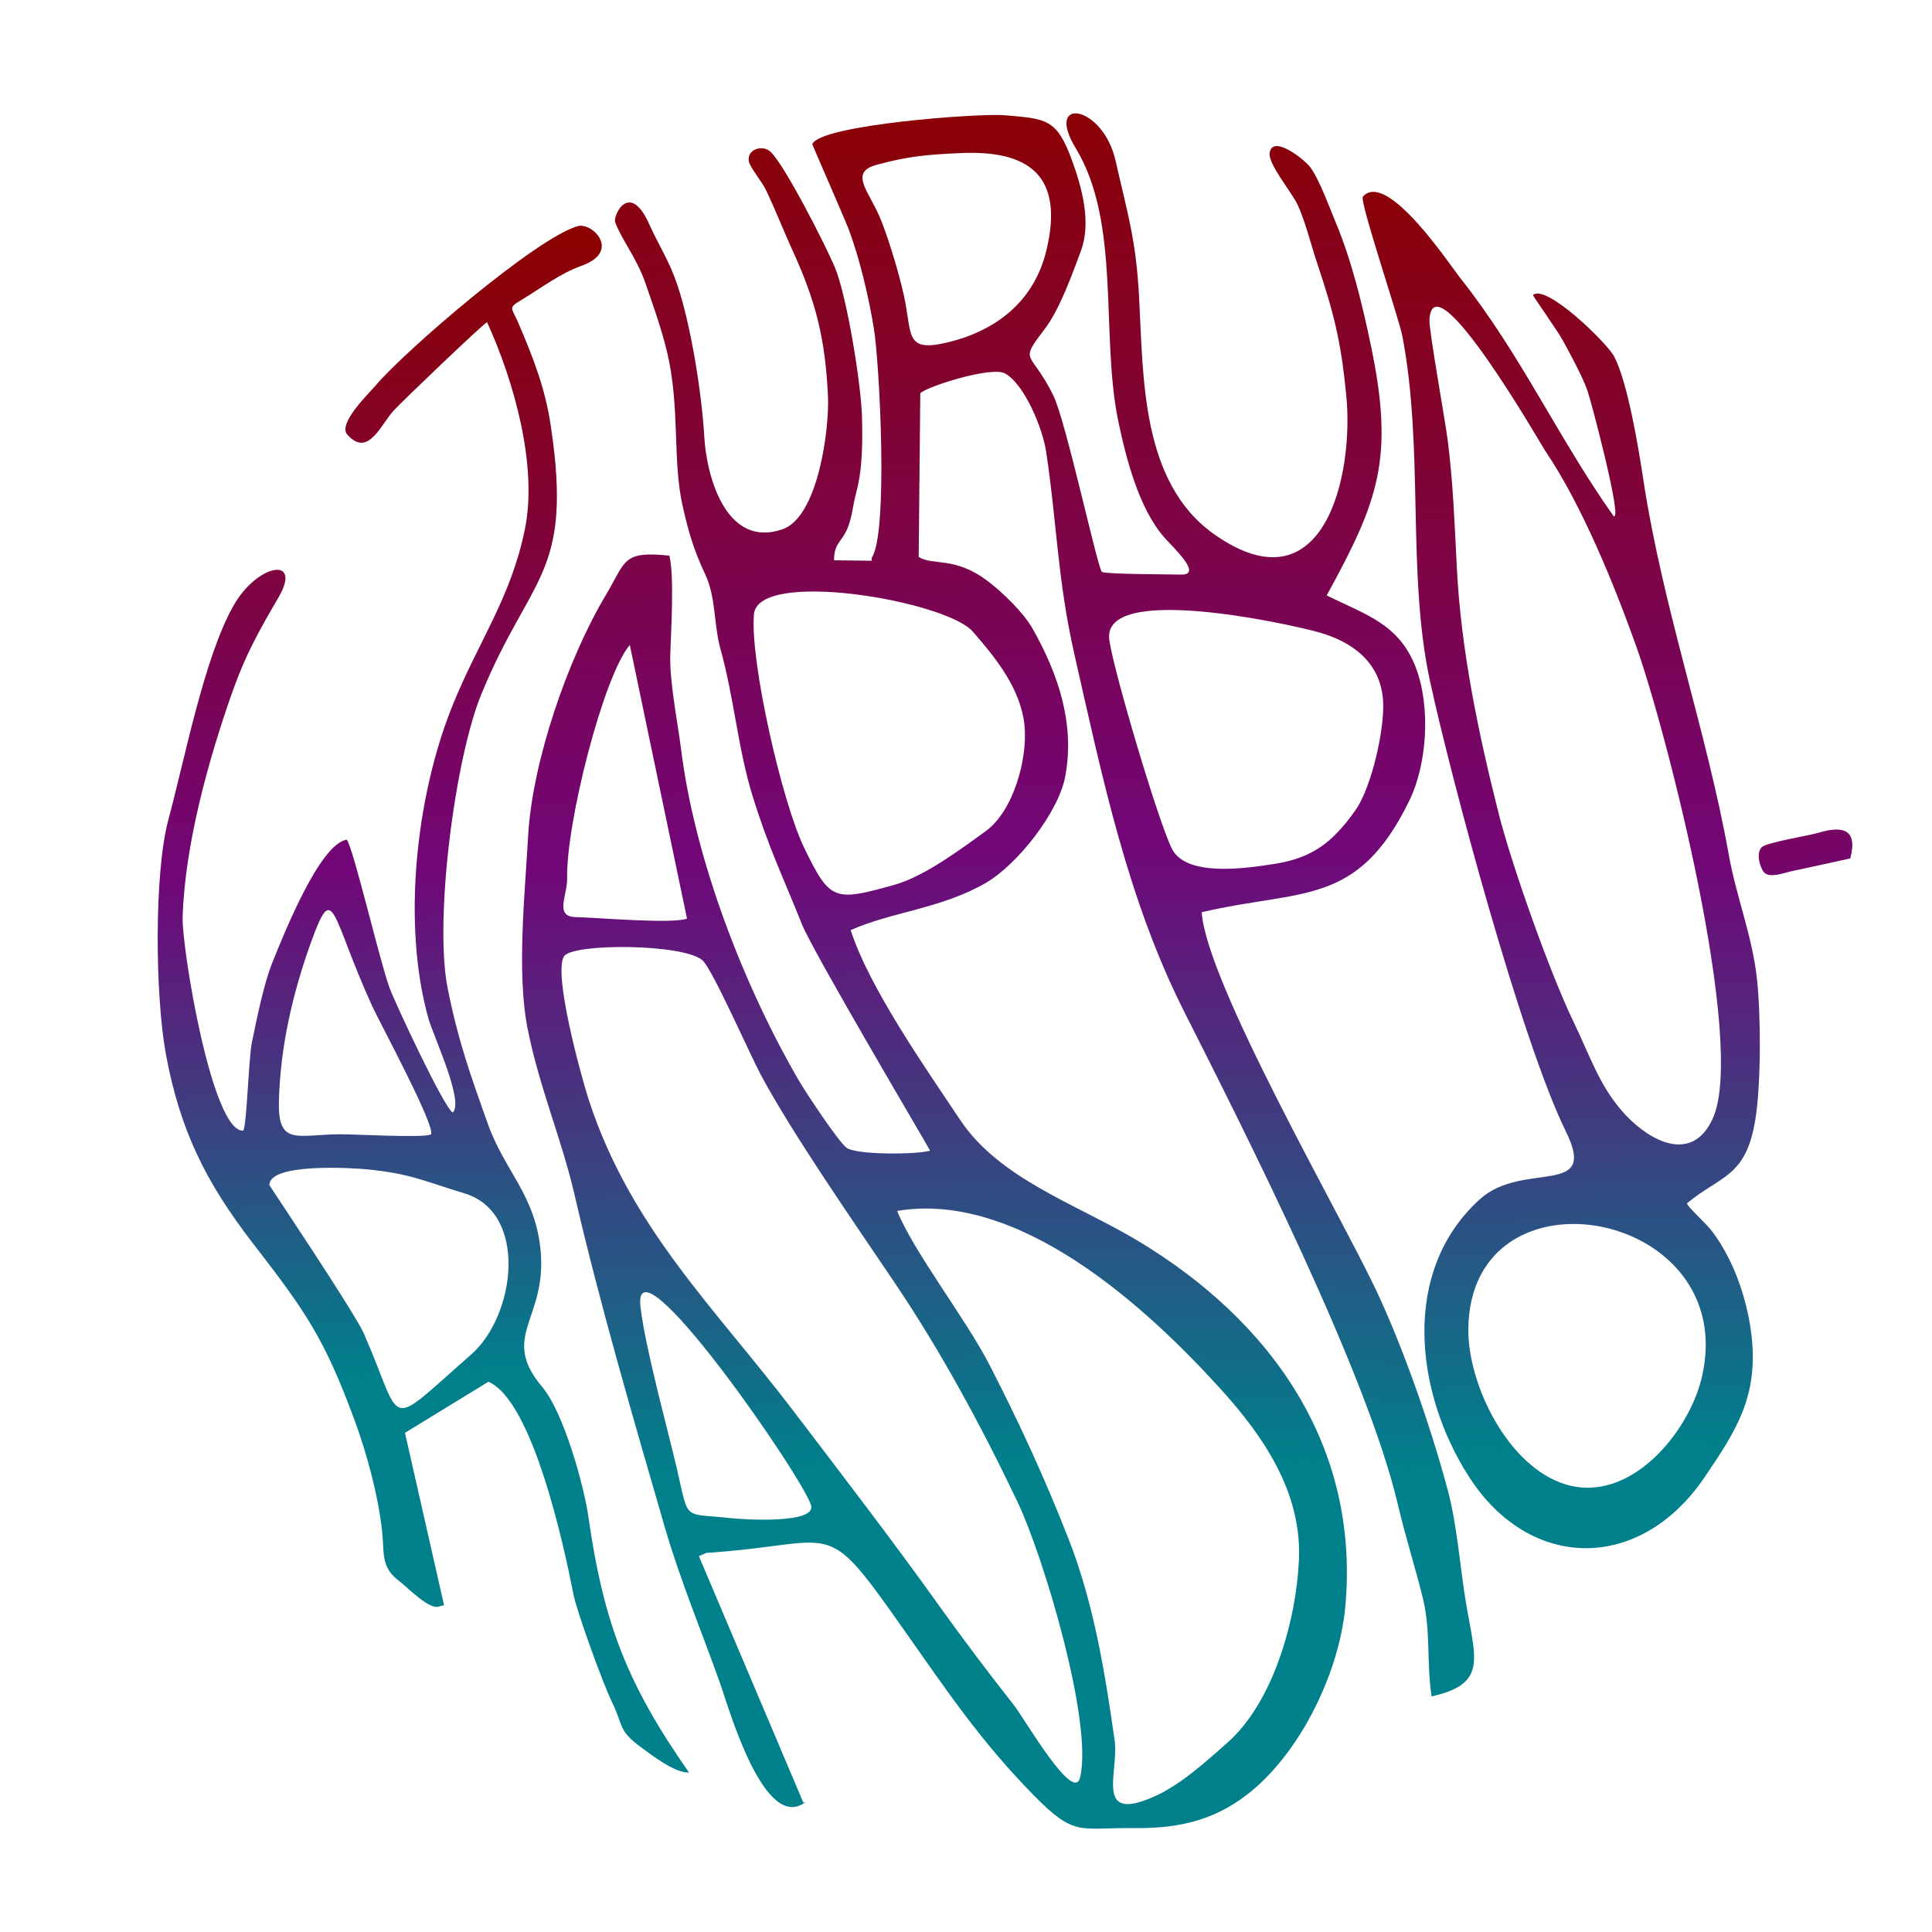
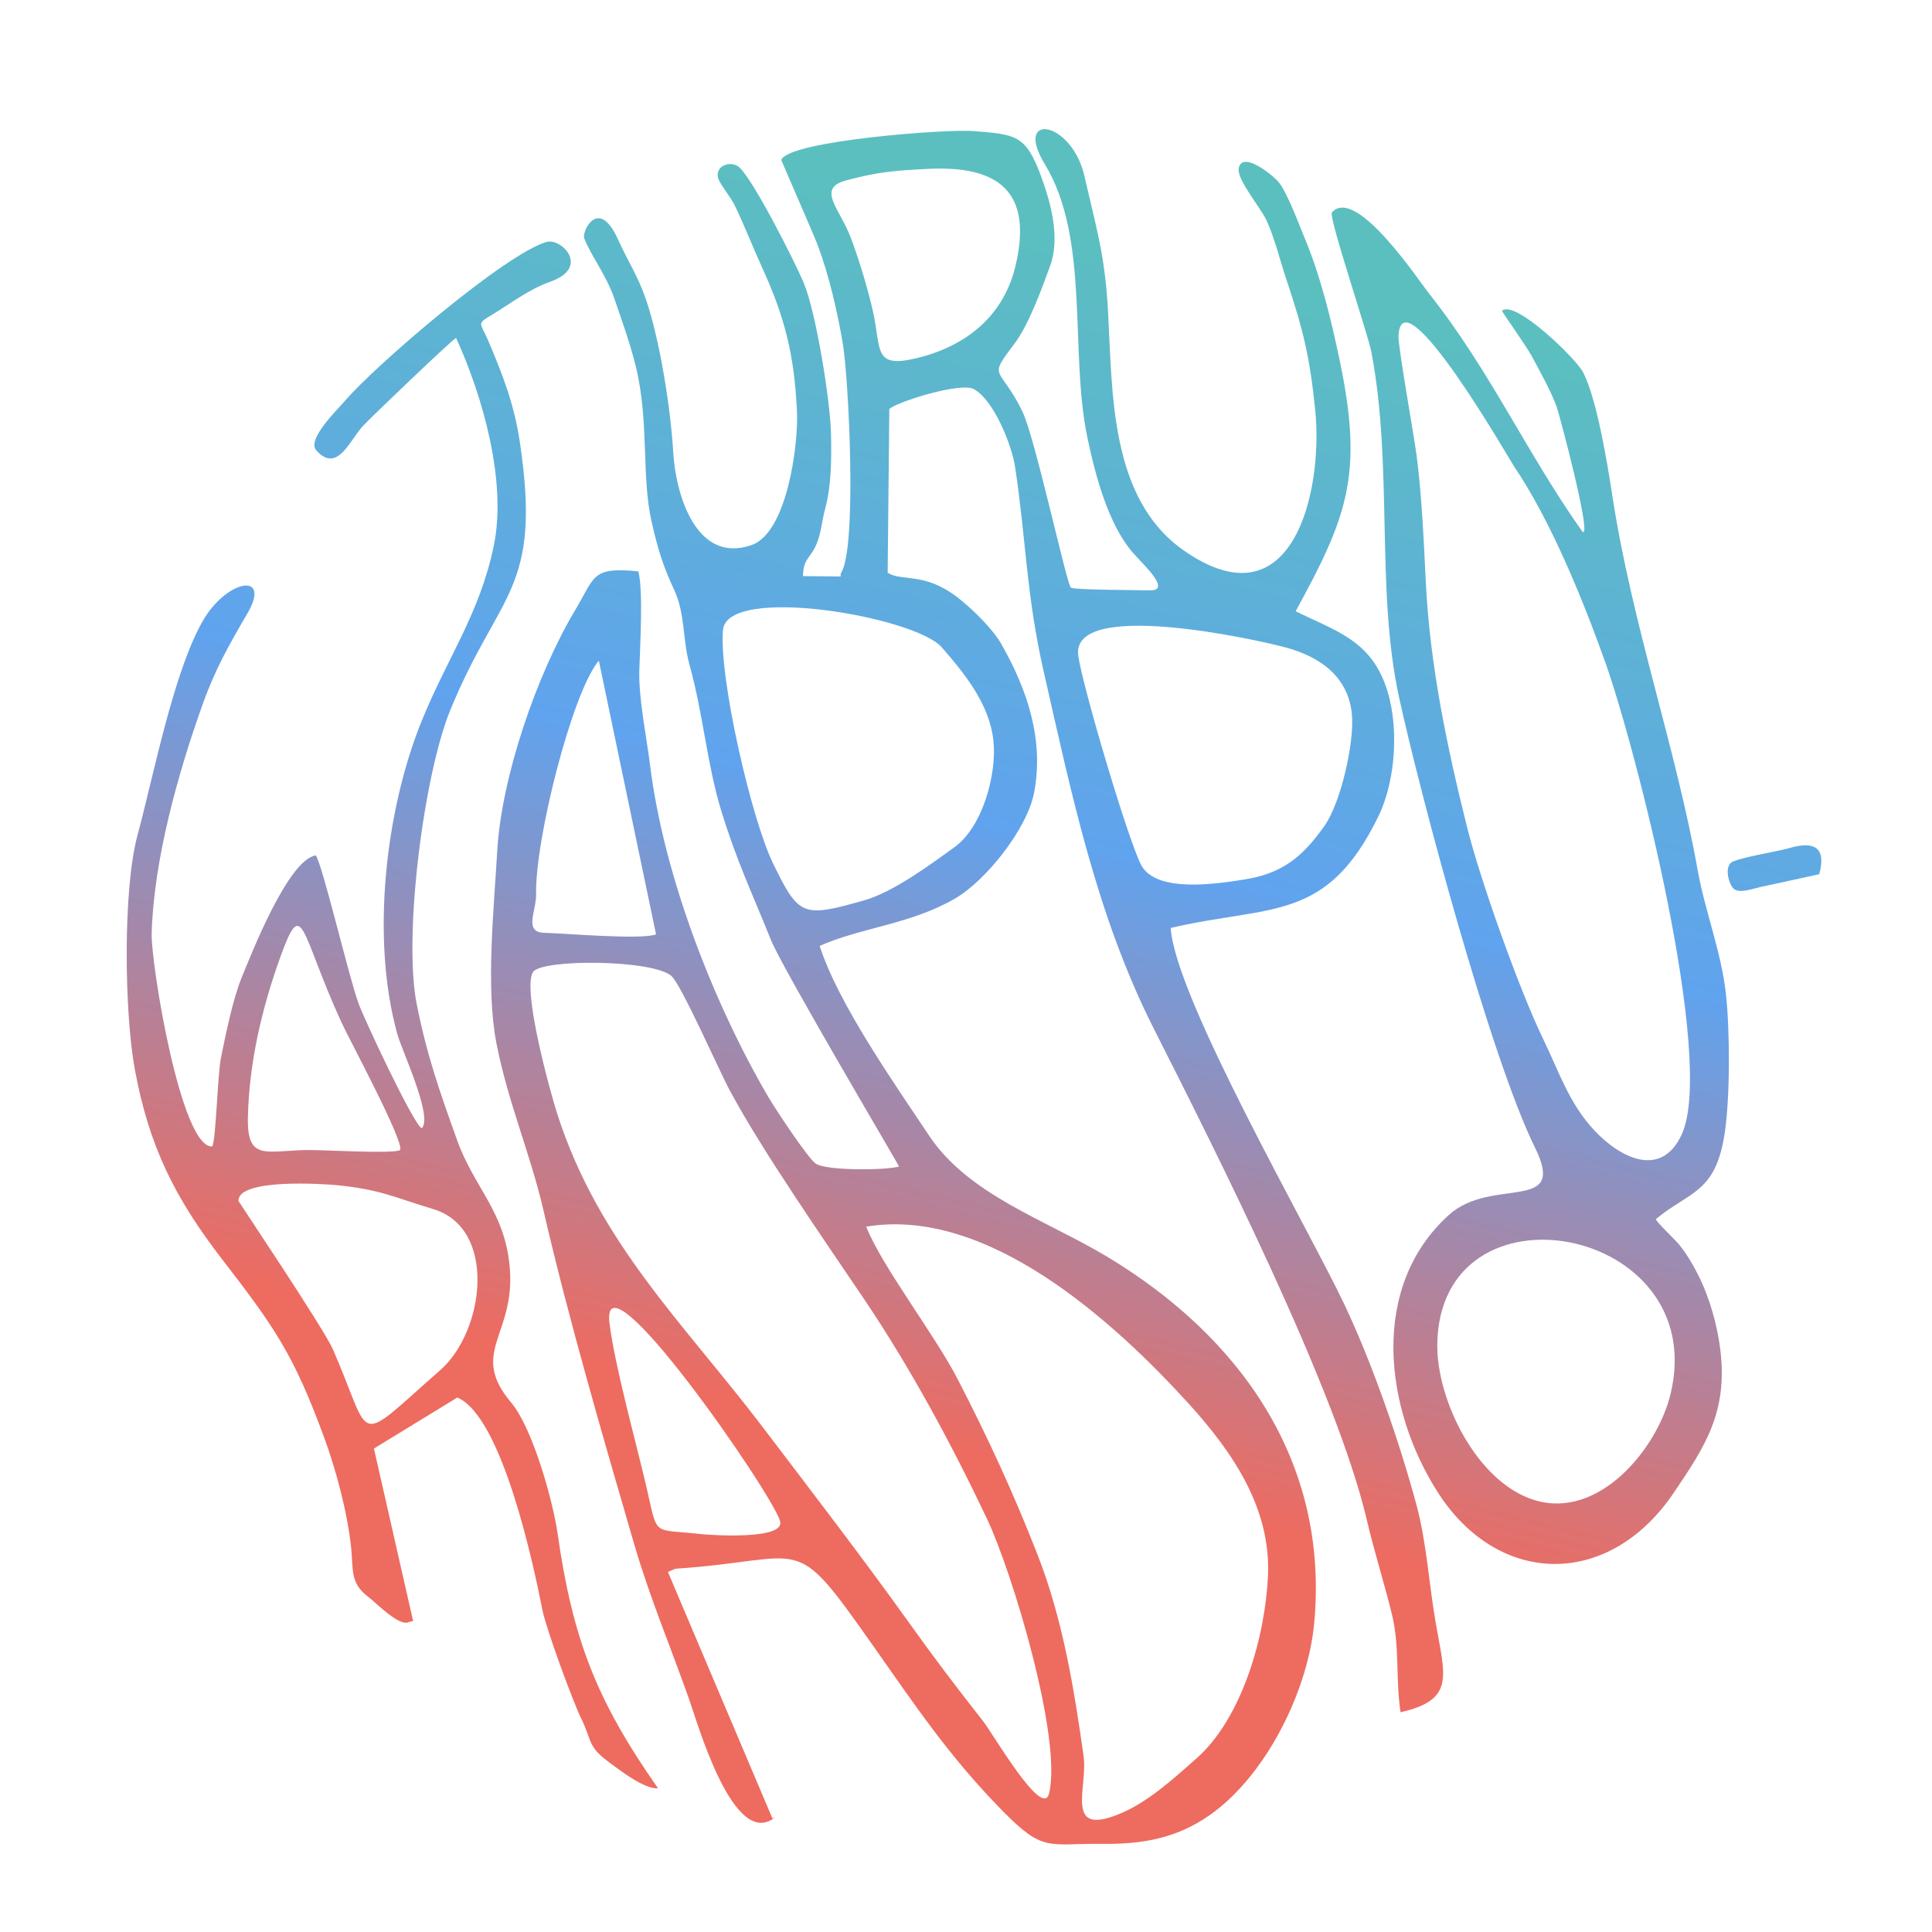
- <svg xmlns="http://www.w3.org/2000/svg" xml:space="preserve" width="254mm" height="254mm" version="1.1" shape-rendering="geometricPrecision" text-rendering="geometricPrecision" image-rendering="optimizeQuality" fill-rule="evenodd" clip-rule="evenodd" viewBox="0 0 25400 25400" id="svg53">
-   <defs id="defs38">
-     <radialGradient id="id0" gradientUnits="userSpaceOnUse" gradientTransform="matrix(-0.04371335,-1.269172,2.877065,-0.09909312,-85195.856,52552.77)" cx="11995.1" cy="33963.699" r="25803.8" fx="11995.1" fy="33963.699">
-       <stop offset="0" stop-opacity="1" stop-color="#00808B" id="stop2" />
-       <stop offset="0.449" stop-opacity="1" stop-color="#00808B" id="stop4" />
-       <stop offset="0.696" stop-opacity="1" stop-color="#720678" id="stop6" />
-       <stop offset="1" stop-opacity="1" stop-color="darkred" id="stop8" />
-     </radialGradient>
-     <radialGradient id="id1" gradientUnits="userSpaceOnUse" gradientTransform="matrix(-0.0408733,-1.354161,2.927463,-0.08836105,-65202.668,60252.15)" cx="20682.5" cy="29626.5" r="20404" fx="20682.5" fy="29626.5">
-       <stop offset="0" stop-opacity="1" stop-color="#00808B" id="stop11" />
-       <stop offset="0.383" stop-opacity="1" stop-color="#00808B" id="stop13" />
-       <stop offset="0.66" stop-opacity="1" stop-color="#720678" id="stop15" />
-       <stop offset="1" stop-opacity="1" stop-color="darkred" id="stop17" />
-     </radialGradient>
-     <radialGradient id="id2" gradientUnits="userSpaceOnUse" gradientTransform="matrix(-0.01018524,-1.260755,2.963006,-0.02393716,-93193.541,42878.088)" cx="7611.345" cy="33901.137" r="23269.8" fx="7611.345" fy="33901.137">
-       <stop offset="0" stop-opacity="1" stop-color="#00808B" id="stop20" />
-       <stop offset="0.492" stop-opacity="1" stop-color="#00808B" id="stop22" />
-       <stop offset="0.718" stop-opacity="1" stop-color="#720678" id="stop24" />
-       <stop offset="1" stop-opacity="1" stop-color="darkred" id="stop26" />
-     </radialGradient>
-     <radialGradient id="id3" gradientUnits="userSpaceOnUse" gradientTransform="matrix(-1.501945,-7.941203,18.57162,-3.512473,-270026.73,279798.64)" cx="25053.699" cy="17915" r="1407.93" fx="25053.699" fy="17915">
-       <stop offset="0" stop-opacity="1" stop-color="#00808B" id="stop29" />
-       <stop offset="0.329" stop-opacity="1" stop-color="#00808B" id="stop31" />
-       <stop offset="0.529" stop-opacity="1" stop-color="#720678" id="stop33" />
-       <stop offset="1" stop-opacity="1" stop-color="darkred" id="stop35" />
-     </radialGradient>
+ <svg xmlns="http://www.w3.org/2000/svg" xmlns:xlink="http://www.w3.org/1999/xlink" xml:space="preserve" width="254mm" height="254mm" version="1.1" style="shape-rendering:geometricPrecision; text-rendering:geometricPrecision; image-rendering:optimizeQuality; fill-rule:evenodd; clip-rule:evenodd" viewBox="0 0 25400 25400">
+   <defs>
+     <style type="text/css">
+    
+     .fil2 {fill:url(#id0)}
+     .fil3 {fill:url(#id1)}
+     .fil0 {fill:url(#id2)}
+     .fil1 {fill:url(#id3)}
+    
+   </style>
+     <linearGradient id="id0" gradientUnits="userSpaceOnUse" x1="13148.9" y1="19277.1" x2="16908.6" y2="3664.89">
+       <stop offset="0" style="stop-opacity:1; stop-color:#EE6B60" />
+       <stop offset="0.51" style="stop-opacity:1; stop-color:#60A3EE" />
+       <stop offset="1" style="stop-opacity:1; stop-color:#5BBFBF" />
+     </linearGradient>
+     <linearGradient id="id1" gradientUnits="userSpaceOnUse" xlink:href="#id0" x1="13148.9" y1="19277" x2="16908.7" y2="3665.02">
+   </linearGradient>
+     <linearGradient id="id2" gradientUnits="userSpaceOnUse" xlink:href="#id0" x1="13148.9" y1="19277.1" x2="16908.6" y2="3664.89">
+   </linearGradient>
+     <linearGradient id="id3" gradientUnits="userSpaceOnUse" xlink:href="#id0" x1="13148.9" y1="19277.1" x2="16908.6" y2="3664.89">
+   </linearGradient>
  </defs>
  <g id="Layer_x0020_1">
-     <g id="_2134457016496">
-       <g id="g49">
-         <path fill="url(#id0)" d="M8421 17188c-125,-1029 2140,2237 2242,2603 69,248 -897,186 -1057,168 -636,-70 -545,49 -702,-628 -136,-584 -416,-1592 -483,-2143zm3374 -1268c1592,-267 3254,1241 4246,2334 571,629 1077,1366 1036,2259 -36,786 -335,1864 -941,2399 -286,252 -613,552 -961,707 -798,354 -461,-319 -521,-740 -128,-897 -274,-1800 -607,-2650 -316,-807 -646,-1522 -1041,-2291 -309,-600 -1001,-1491 -1211,-2018zm-4380 -3347c110,-175 1573,-167 1820,52 132,117 624,1238 768,1507 430,800 1241,1962 1768,2745 605,899 1147,1901 1612,2881 336,709 993,2897 816,3613 -85,344 -733,-780 -868,-952 -348,-443 -645,-835 -974,-1294 -604,-847 -1299,-1751 -1932,-2583 -1027,-1349 -2140,-2402 -2688,-4093 -96,-299 -467,-1645 -322,-1876zm865 -4094l752 3598c-196,74 -1193,-15 -1465,-20 -281,-6 -107,-286 -111,-509 -15,-719 474,-2655 824,-3069zm6304 -65c-105,-752 2328,-219 2744,-104 452,125 819,396 855,896 26,362 -149,1142 -361,1443 -294,416 -558,630 -1069,709 -337,52 -1152,183 -1345,-198 -178,-350 -768,-2341 -824,-2746zm-4672 -338c53,-602 2525,-176 2877,227 310,356 630,754 680,1233 44,434 -143,1126 -511,1392 -327,237 -806,594 -1194,703 -802,226 -852,214 -1193,-488 -287,-590 -713,-2446 -659,-3067zm2706 -6063c911,-44 1374,295 1140,1275 -158,667 -655,1060 -1306,1215 -569,135 -455,-114 -570,-625 -65,-292 -186,-692 -294,-971 -144,-375 -444,-637 -64,-740 423,-115 658,-133 1094,-154zm1869 5506c-58,-47 -472,-1982 -640,-2322 -301,-610 -463,-408 -101,-887 187,-249 358,-723 467,-1018 135,-370 12,-825 -119,-1182 -201,-550 -334,-548 -888,-595 -337,-28 -2421,125 -2527,380 -1,7 430,989 481,1125 146,393 258,873 327,1287 78,463 193,2717 -27,3026l0 39 -495 -6c2,-236 99,-228 180,-428 59,-145 69,-304 110,-455 86,-316 85,-665 78,-992 -10,-429 -198,-1603 -361,-1986 -118,-278 -651,-1329 -841,-1509 -104,-99 -315,-35 -286,126 14,77 170,263 221,368 128,264 238,552 362,821 303,664 423,1159 457,1895 21,429 -128,1590 -597,1752 -734,255 -998,-676 -1029,-1219 -33,-567 -175,-1469 -358,-2005 -106,-312 -242,-511 -369,-793 -256,-569 -476,-106 -444,-19 83,226 284,473 395,794 98,280 215,612 284,899 178,736 70,1437 209,2043 78,344 143,567 293,887 148,316 111,651 202,983 183,661 230,1311 421,1930 209,677 399,1064 652,1696 149,370 1686,2967 1684,2974 -169,51 -966,59 -1099,-39 -108,-80 -534,-726 -621,-874 -730,-1252 -1375,-2924 -1553,-4359 -47,-371 -154,-893 -143,-1253 10,-305 55,-1035 -12,-1298 -621,-65 -569,73 -830,509 -505,843 -971,2197 -1026,3168 -42,760 -153,1801 -9,2533 153,779 447,1452 618,2190 325,1411 782,2978 1187,4373 209,716 480,1356 730,2061 107,303 583,1985 1128,1546l-36 15 -1374 -3242 99 -42c1759,-116 1522,-515 2584,993 575,815 1014,1476 1724,2198 535,544 593,420 1305,427 523,5 969,-71 1408,-376 748,-520 1295,-1641 1378,-2527 196,-2113 -963,-3760 -2728,-4819 -800,-480 -1816,-809 -2336,-1590 -458,-688 -1192,-1731 -1438,-2494 533,-238 1200,-284 1779,-622 416,-242 950,-926 1040,-1390 134,-696 -91,-1359 -430,-1955 -119,-210 -398,-479 -592,-625 -432,-325 -713,-195 -903,-314l21 -2152c86,-89 938,-358 1113,-261 262,145 497,734 540,1020 148,972 147,1680 377,2691 365,1606 696,3211 1446,4693 801,1585 2398,4741 2801,6460 100,425 227,821 329,1232 108,439 48,846 116,1298 721,-164 583,-470 459,-1189 -85,-494 -119,-1048 -248,-1530 -222,-826 -584,-1873 -951,-2645 -480,-1009 -2223,-4029 -2282,-4946 1317,-308 2045,-65 2728,-1464 239,-490 282,-1239 88,-1749 -220,-579 -659,-697 -1173,-952 683,-1246 890,-1799 583,-3277 -114,-547 -254,-1125 -470,-1641 -81,-193 -214,-561 -331,-714 -78,-103 -498,-434 -532,-184 -20,144 281,504 360,665 102,208 187,550 264,781 222,663 314,1030 383,1736 106,1065 -298,2844 -1736,1830 -968,-683 -930,-2075 -988,-3130 -41,-749 -150,-1080 -308,-1779 -169,-745 -942,-852 -524,-166 599,985 322,2461 561,3597 102,486 270,1138 600,1516 122,140 516,499 223,492 -127,-3 -990,-4 -1040,-35z" id="path41" style="fill:url(#id0)" />
-         <path fill="url(#id1)" d="M19304 17475c19,-2234 3606,-1577 3066,648 -173,712 -938,1651 -1789,1392 -755,-231 -1283,-1309 -1277,-2040zm-511 -13270c46,-838 1469,1643 1519,1717 484,716 906,1753 1199,2573 400,1121 1456,5243 1004,6216 -271,585 -815,296 -1143,-52 -338,-360 -466,-774 -678,-1211 -312,-641 -822,-2077 -996,-2772 -263,-1044 -491,-2135 -545,-3213 -28,-551 -49,-1113 -118,-1660 -34,-271 -249,-1457 -242,-1598zm1752 268c96,175 267,490 328,671 52,155 436,1611 352,1641l-8 5c-728,-1025 -1223,-2132 -2020,-3136 -135,-170 -964,-1423 -1279,-1069 -49,55 472,1592 519,1834 287,1500 56,3124 364,4539 276,1273 1200,4730 1788,5923 429,871 -567,372 -1134,886 -1043,944 -852,2546 -141,3650 796,1238 2243,1257 3092,10 430,-632 714,-1076 620,-1881 -39,-331 -144,-697 -295,-996 -72,-142 -147,-268 -247,-393 -63,-79 -319,-312 -304,-338 441,-367 778,-336 899,-1111 75,-476 72,-1363 19,-1844 -61,-561 -273,-1079 -371,-1633 -289,-1618 -863,-3224 -1123,-4929 -62,-408 -202,-1265 -382,-1614 -91,-176 -893,-960 -1069,-810 18,40 321,466 392,595z" id="path43" style="fill:url(#id1)" />
-         <path fill="url(#id2)" d="M3542 15582c-7,-299 1110,-226 1289,-208 576,57 752,158 1275,315 840,254 675,1605 88,2119 -1150,1007 -875,949 -1409,-274 -119,-272 -1242,-1946 -1243,-1952zm2125 -669c-80,51 -1014,-2 -1192,-1 -565,3 -822,161 -808,-431 16,-710 180,-1422 421,-2090 305,-847 259,-358 808,842 98,213 831,1572 771,1680zm736 -10678c351,766 670,1886 497,2726 -184,901 -608,1467 -951,2315 -476,1177 -668,2864 -316,4116 61,220 472,1091 319,1235 -118,-71 -751,-1427 -830,-1638 -127,-343 -470,-1816 -562,-1950 -362,53 -846,1287 -980,1617 -111,275 -207,748 -268,1047 -44,214 -67,1092 -114,1161 -412,28 -808,-2407 -797,-2800 28,-961 342,-2088 664,-2995 167,-468 347,-788 595,-1212 324,-553 -278,-449 -593,110 -384,681 -641,2025 -851,2800 -196,723 -173,2342 -36,3087 185,1005 525,1690 1151,2500 689,890 936,1246 1332,2321 162,440 314,1004 362,1469 28,278 -20,462 226,644 98,73 408,400 533,328l54 -12 -514 -2267 1097 -671c590,253 1002,2204 1118,2793 48,244 394,1187 507,1419 157,324 76,367 382,594 146,108 454,343 630,331 -805,-1153 -1120,-1948 -1321,-3353 -62,-434 -330,-1386 -608,-1715 -561,-666 56,-884 -20,-1776 -63,-741 -467,-1049 -692,-1675 -232,-649 -396,-1108 -532,-1794 -177,-891 92,-3011 445,-3868 647,-1571 1203,-1560 913,-3513 -74,-501 -228,-892 -423,-1351 -99,-233 -154,-201 65,-333 245,-149 484,-332 756,-429 534,-189 145,-577 -45,-523 -538,150 -2252,1620 -2652,2089 -99,115 -505,507 -379,650 275,312 439,-129 612,-316 112,-122 1149,-1114 1226,-1161z" id="path45" style="fill:url(#id2)" />
-         <path fill="url(#id3)" d="M24325 11286c108,-399 -118,-426 -409,-340 -141,42 -690,129 -754,192 -84,83 -17,284 34,335 74,73 252,5 357,-19 89,-20 766,-165 772,-168z" id="path47" style="fill:url(#id3)" />
+     <g id="_2648392229264">
+       <g>
+         <path class="fil0" d="M8013 17395c-125,-1029 2141,2237 2243,2604 69,247 -898,186 -1057,168 -637,-71 -546,49 -703,-629 -136,-583 -416,-1591 -483,-2143zm3375 -1268c1591,-267 3254,1242 4246,2334 570,629 1077,1366 1036,2259 -36,786 -335,1864 -941,2399 -287,253 -613,552 -962,707 -798,355 -461,-319 -521,-739 -127,-898 -274,-1801 -607,-2651 -315,-807 -645,-1521 -1041,-2290 -308,-601 -1001,-1491 -1210,-2019zm-4381 -3347c110,-175 1573,-167 1821,52 131,117 623,1238 768,1507 430,800 1240,1963 1768,2746 605,898 1147,1901 1611,2881 336,708 993,2897 817,3613 -85,343 -734,-781 -869,-953 -348,-443 -645,-834 -973,-1294 -605,-846 -1300,-1750 -1933,-2583 -1026,-1349 -2140,-2402 -2687,-4093 -97,-298 -467,-1645 -323,-1876zm866 -4094l752 3598c-197,75 -1193,-14 -1466,-20 -281,-5 -106,-286 -111,-509 -14,-719 474,-2655 825,-3069zm6303 -65c-105,-751 2329,-219 2744,-104 453,126 819,396 855,896 27,363 -148,1142 -361,1443 -294,416 -558,630 -1068,709 -338,52 -1152,183 -1346,-198 -177,-350 -767,-2341 -824,-2746zm-4671 -338c53,-601 2525,-176 2876,227 311,356 631,754 680,1234 45,433 -142,1125 -510,1392 -327,236 -807,593 -1194,702 -803,227 -852,214 -1194,-487 -287,-590 -712,-2447 -658,-3068zm2705 -6063c912,-44 1374,296 1141,1275 -159,667 -656,1060 -1306,1215 -570,136 -455,-114 -570,-624 -66,-292 -187,-693 -294,-972 -145,-375 -445,-636 -64,-740 422,-115 658,-133 1093,-154zm1869 5506c-57,-47 -472,-1982 -640,-2322 -300,-610 -462,-408 -101,-887 188,-249 359,-723 467,-1018 136,-369 13,-824 -118,-1182 -202,-549 -335,-548 -888,-594 -338,-29 -2421,124 -2528,379 0,8 430,989 481,1125 147,393 258,874 328,1288 78,462 192,2716 -27,3025l-1 39 -495 -5c3,-236 99,-229 181,-429 59,-145 69,-304 110,-455 85,-316 84,-665 77,-992 -9,-429 -198,-1603 -361,-1986 -118,-278 -650,-1329 -840,-1508 -105,-99 -316,-35 -286,126 14,77 170,263 220,367 128,265 239,552 362,822 304,663 423,1159 458,1894 20,429 -129,1590 -597,1753 -734,254 -999,-676 -1030,-1220 -33,-567 -174,-1469 -357,-2005 -106,-312 -242,-511 -369,-793 -256,-569 -477,-105 -445,-18 84,225 285,473 396,793 97,281 215,613 284,899 178,737 69,1437 208,2043 79,344 144,567 294,887 148,316 110,651 202,984 183,661 230,1310 420,1929 210,678 399,1064 653,1696 149,370 1685,2967 1683,2975 -168,51 -966,58 -1098,-40 -109,-80 -534,-725 -621,-874 -731,-1251 -1376,-2923 -1554,-4359 -46,-371 -154,-893 -142,-1253 9,-305 54,-1034 -12,-1298 -621,-64 -570,74 -831,509 -505,843 -970,2197 -1025,3168 -43,760 -154,1802 -9,2534 153,778 447,1451 617,2190 325,1411 782,2978 1188,4372 208,716 480,1357 729,2061 108,303 584,1985 1128,1546l-35 15 -1374 -3241 99 -42c1759,-117 1521,-516 2584,992 574,815 1014,1477 1723,2198 535,544 594,420 1305,427 523,6 970,-70 1408,-375 748,-521 1296,-1641 1378,-2528 196,-2112 -962,-3759 -2727,-4819 -801,-480 -1817,-808 -2337,-1590 -458,-688 -1192,-1730 -1438,-2493 533,-239 1201,-285 1780,-623 416,-242 950,-925 1039,-1390 134,-696 -90,-1359 -430,-1955 -119,-209 -398,-479 -591,-625 -433,-325 -714,-194 -904,-313l22 -2152c85,-90 938,-359 1112,-262 263,145 497,734 541,1020 147,972 146,1681 376,2691 366,1607 697,3211 1446,4693 801,1585 2399,4741 2802,6460 99,425 227,821 328,1232 109,440 48,847 116,1299 722,-165 584,-471 460,-1189 -86,-495 -119,-1049 -249,-1531 -222,-826 -584,-1873 -951,-2645 -479,-1009 -2223,-4028 -2282,-4946 1318,-308 2046,-65 2729,-1464 239,-490 281,-1238 87,-1749 -219,-579 -658,-697 -1173,-951 683,-1247 890,-1800 583,-3278 -114,-547 -253,-1125 -470,-1641 -80,-193 -214,-560 -330,-714 -79,-102 -498,-434 -532,-184 -20,144 281,505 360,666 101,207 187,550 264,780 222,663 313,1030 383,1736 105,1065 -299,2844 -1737,1830 -967,-682 -929,-2075 -987,-3130 -41,-749 -150,-1080 -309,-1779 -168,-745 -941,-851 -524,-166 599,985 323,2461 561,3597 102,486 271,1138 600,1516 122,140 517,499 223,492 -127,-3 -989,-4 -1040,-35z" />
+         <path class="fil1" d="M18896 17682c20,-2234 3607,-1577 3066,648 -173,713 -938,1652 -1788,1392 -755,-231 -1284,-1308 -1278,-2040zm-510 -13270c45,-838 1468,1644 1518,1718 485,715 906,1753 1199,2572 400,1121 1457,5243 1005,6216 -272,585 -815,297 -1143,-52 -338,-360 -467,-774 -679,-1210 -311,-642 -822,-2077 -996,-2772 -262,-1045 -490,-2136 -544,-3214 -28,-551 -50,-1112 -119,-1659 -34,-272 -249,-1458 -241,-1599zm1751 268c96,176 267,490 329,671 52,155 435,1612 352,1641l-9 5c-728,-1024 -1223,-2132 -2020,-3136 -135,-169 -963,-1422 -1278,-1069 -50,55 472,1592 518,1835 288,1499 56,3123 364,4539 277,1272 1200,4730 1788,5923 430,871 -566,371 -1134,885 -1043,944 -851,2546 -141,3651 796,1237 2244,1257 3093,9 429,-631 714,-1075 619,-1881 -39,-331 -143,-697 -294,-995 -72,-142 -148,-269 -247,-394 -64,-79 -319,-312 -305,-338 441,-366 778,-336 900,-1111 75,-476 72,-1363 19,-1844 -61,-561 -273,-1079 -372,-1632 -288,-1618 -862,-3225 -1123,-4930 -62,-408 -202,-1265 -382,-1613 -90,-177 -893,-960 -1068,-811 17,40 321,466 391,595z" />
+         <path class="fil2" d="M3135 15789c-8,-299 1110,-225 1289,-208 576,57 752,158 1274,316 840,253 675,1604 88,2118 -1149,1008 -875,949 -1408,-273 -119,-273 -1243,-1947 -1243,-1953zm2125 -669c-81,52 -1015,-2 -1193,-1 -564,3 -821,162 -808,-431 16,-710 181,-1422 421,-2090 305,-847 259,-357 809,843 97,213 830,1572 771,1679zm736 -10678c350,766 669,1886 497,2727 -185,901 -608,1467 -951,2314 -477,1177 -668,2865 -317,4117 62,219 472,1090 319,1234 -118,-71 -751,-1427 -829,-1638 -127,-343 -471,-1816 -563,-1950 -361,53 -845,1287 -979,1617 -112,275 -208,748 -269,1048 -43,213 -66,1091 -114,1161 -412,27 -807,-2407 -796,-2801 27,-961 341,-2088 664,-2994 166,-469 347,-789 595,-1213 323,-553 -279,-449 -593,110 -384,681 -641,2025 -851,2801 -196,723 -174,2341 -36,3087 185,1004 525,1689 1151,2499 688,890 935,1247 1332,2322 162,439 313,1004 361,1469 29,278 -19,461 226,643 99,74 409,400 534,329l54 -13 -515 -2267 1097 -671c590,254 1002,2204 1118,2793 48,244 394,1187 507,1420 158,324 76,366 383,593 146,108 453,344 630,332 -806,-1153 -1120,-1948 -1321,-3354 -63,-434 -330,-1386 -608,-1715 -562,-666 56,-884 -20,-1776 -63,-740 -468,-1049 -692,-1675 -232,-649 -396,-1108 -532,-1793 -177,-892 92,-3012 444,-3868 647,-1572 1203,-1560 913,-3514 -74,-501 -227,-892 -422,-1350 -100,-234 -154,-201 65,-334 245,-149 483,-332 756,-428 534,-189 144,-577 -45,-524 -539,150 -2252,1620 -2653,2089 -98,115 -505,507 -379,650 275,312 439,-128 612,-316 112,-121 1150,-1114 1227,-1161z" />
+         <path class="fil3" d="M23918 11493c107,-399 -119,-426 -410,-339 -140,41 -690,128 -754,191 -84,83 -17,285 35,336 73,72 252,4 357,-20 89,-20 766,-165 772,-168z" />
      </g>
    </g>
  </g>
</svg>
